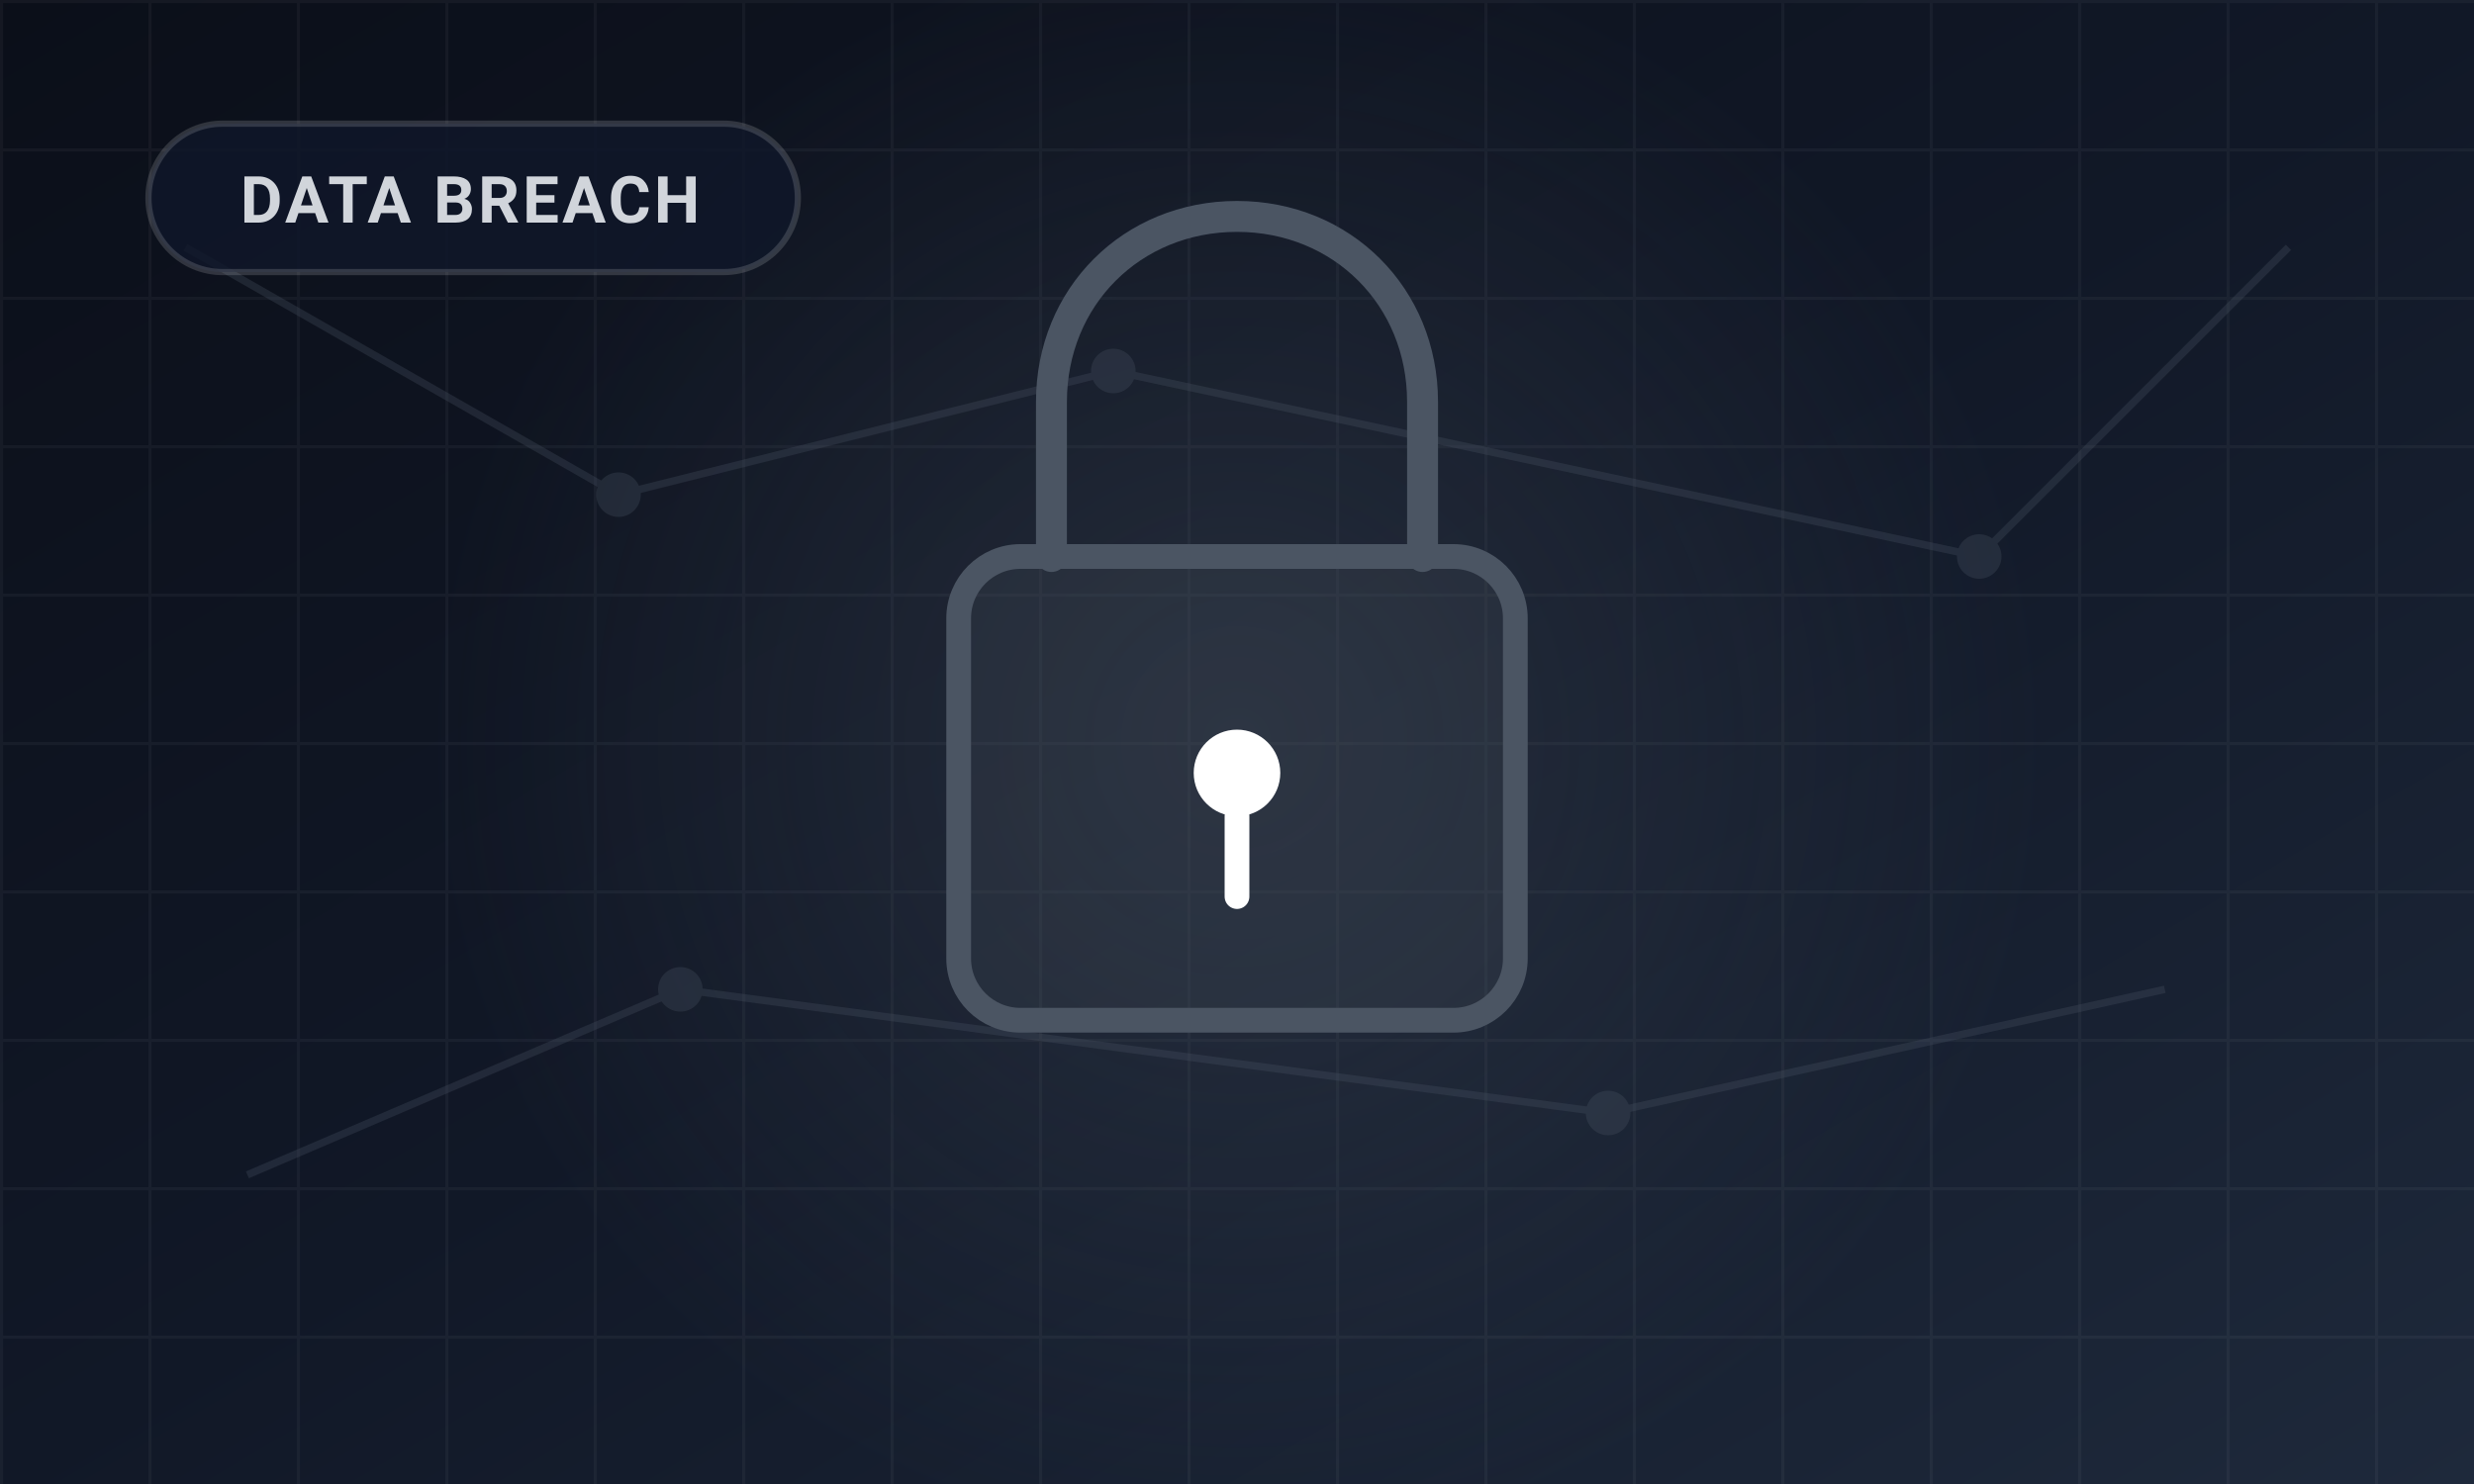
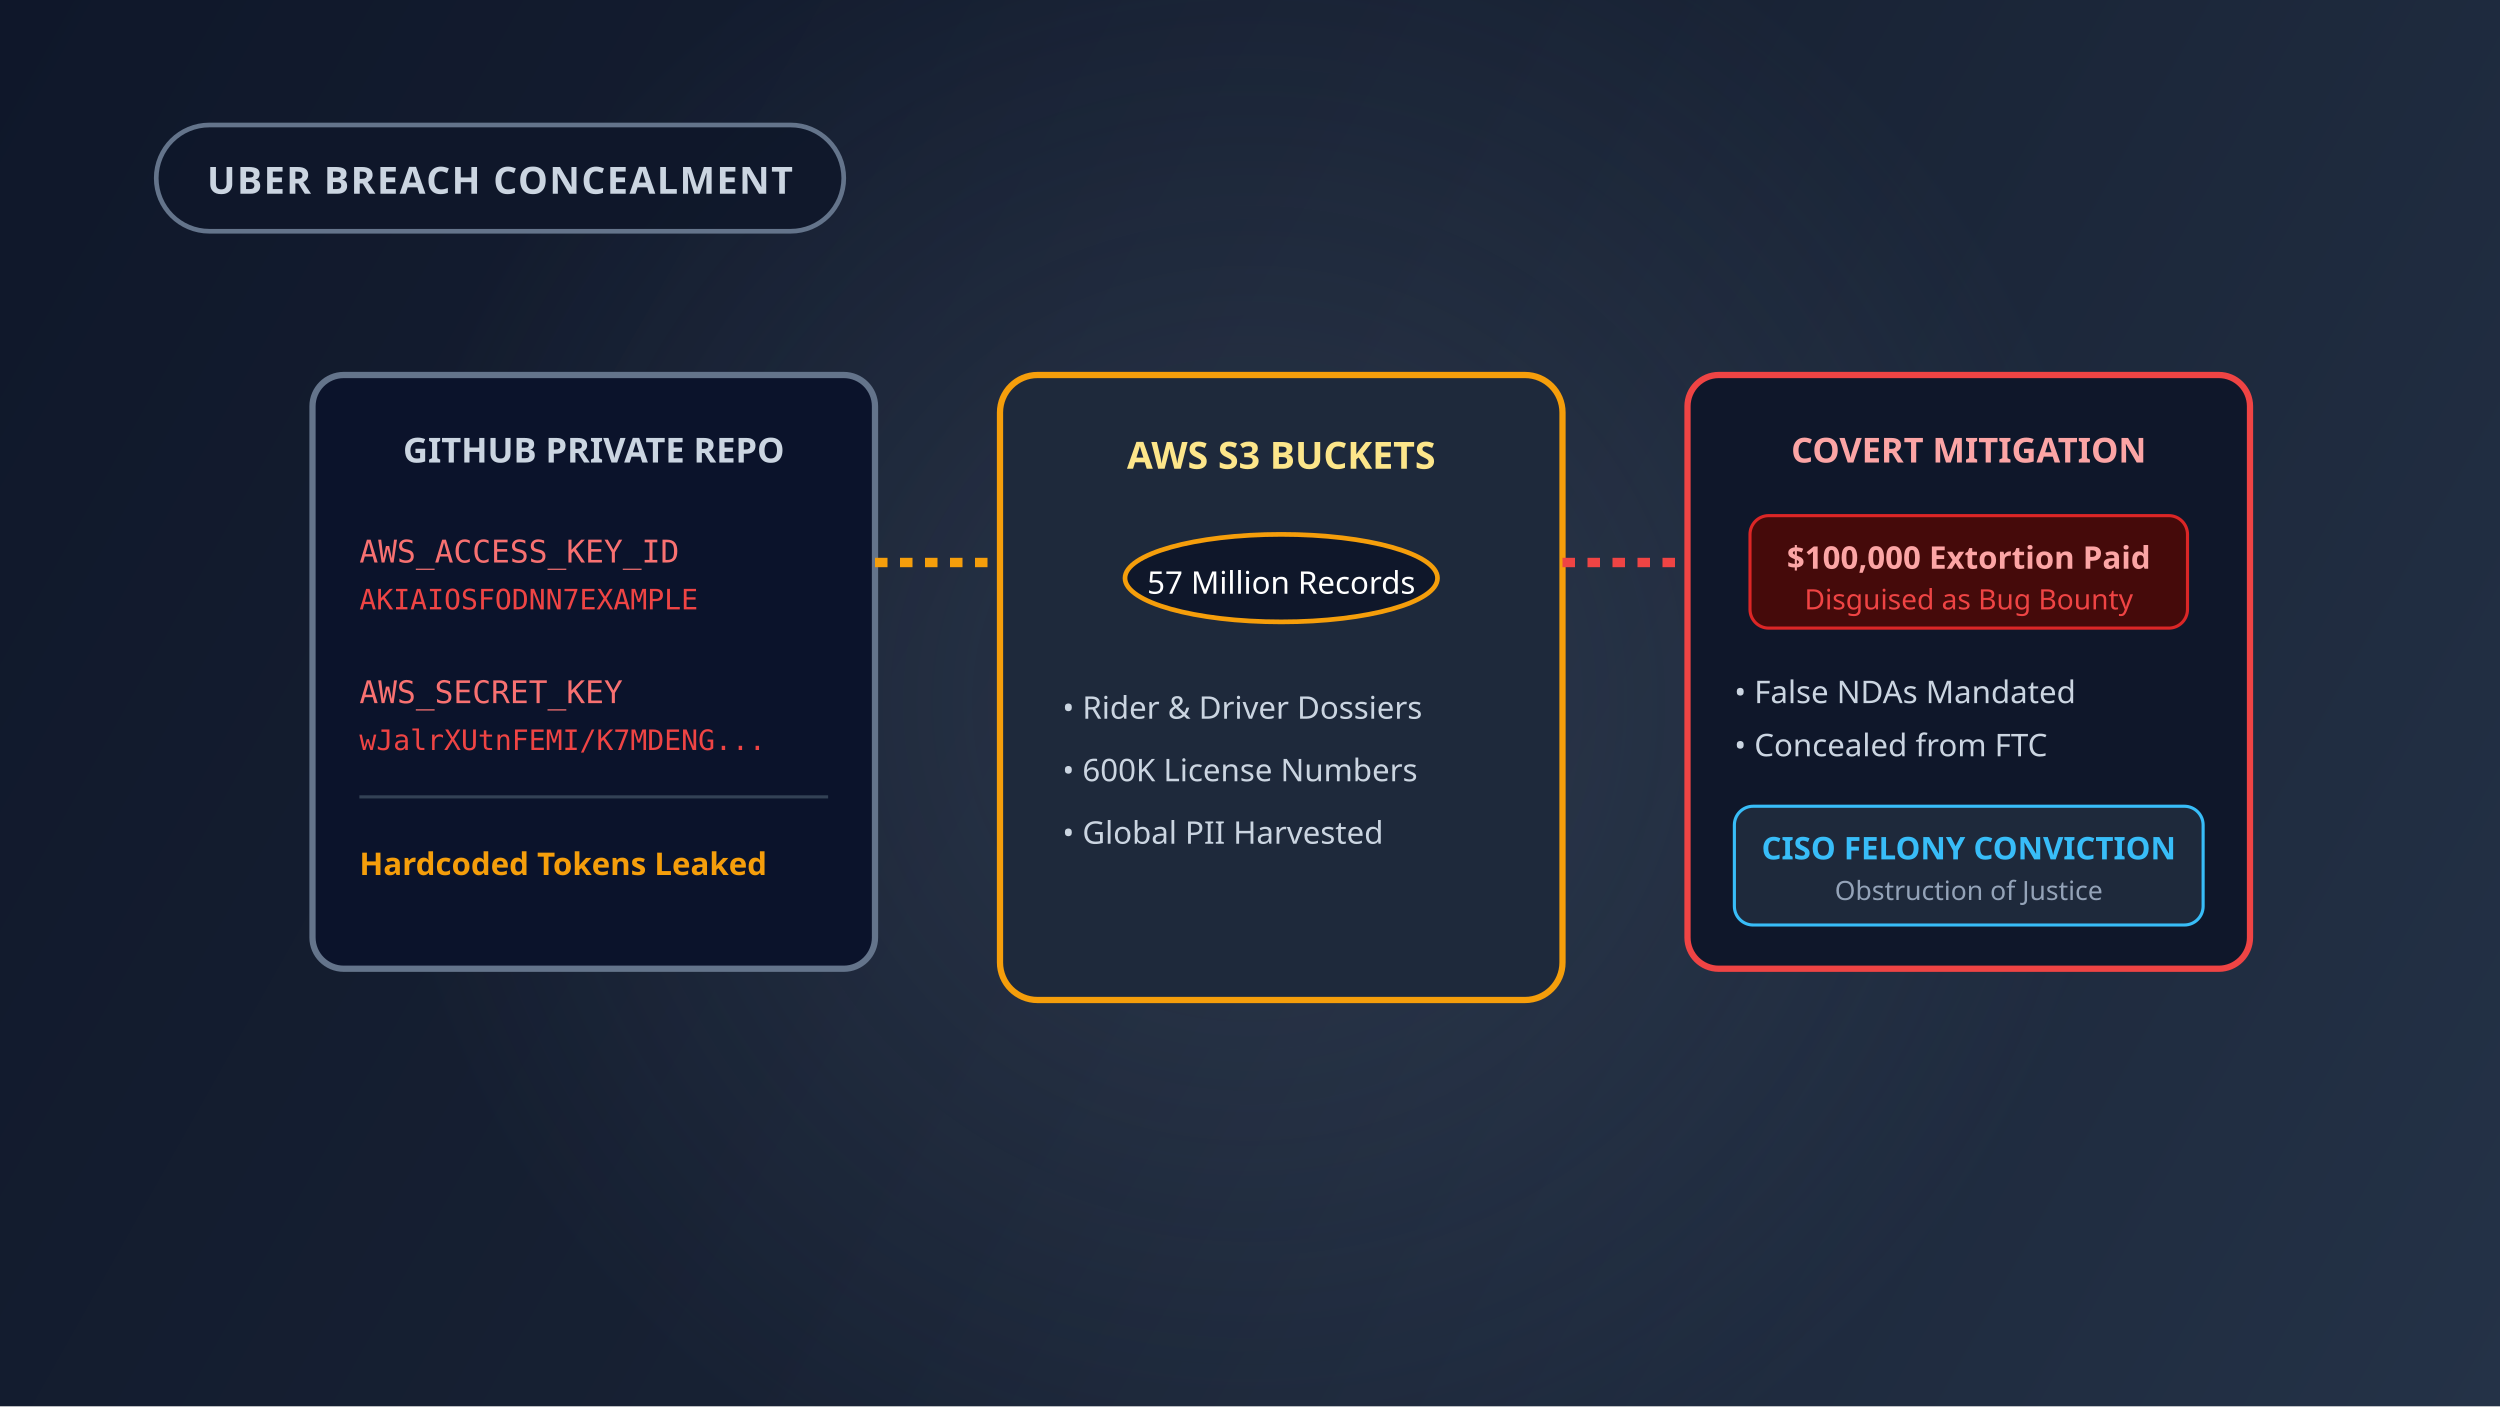
- <svg xmlns="http://www.w3.org/2000/svg" viewBox="0 0 400 240" fill="none" width="100%" height="100%">
+ <svg xmlns="http://www.w3.org/2000/svg" viewBox="0 0 800 450" fill="none" width="100%" height="100%">
  <defs>
-     <linearGradient id="bgGrad_4B5563" x1="0%" y1="0%" x2="100%" y2="100%">
-       <stop offset="0%" stop-color="#0B0F19" />
-       <stop offset="50%" stop-color="#111827" />
-       <stop offset="100%" stop-color="#1E293B" />
+     <linearGradient id="uberBg" x1="0" y1="0" x2="800" y2="450" gradientUnits="userSpaceOnUse">
+       <stop offset="0%" stop-color="#0F172A" />
+       <stop offset="50%" stop-color="#182234" />
+       <stop offset="100%" stop-color="#243247" />
    </linearGradient>
-     <radialGradient id="glow_4B5563" cx="50%" cy="50%" r="50%">
-       <stop offset="0%" stop-color="#4B5563" stop-opacity="0.35" />
-       <stop offset="100%" stop-color="#4B5563" stop-opacity="0" />
+     <radialGradient id="uberGlow" cx="400" cy="225" r="280" gradientUnits="userSpaceOnUse">
+       <stop offset="0%" stop-color="#64748B" stop-opacity="0.25" />
+       <stop offset="100%" stop-color="#64748B" stop-opacity="0" />
    </radialGradient>
-     <pattern id="grid" width="24" height="24" patternUnits="userSpaceOnUse">
-       <path d="M 24 0 L 0 0 0 24" fill="none" stroke="rgba(255, 255, 255, 0.04)" stroke-width="1" />
-     </pattern>
  </defs>
-   <rect width="400" height="240" fill="url(#bgGrad_4B5563)" />
-   <rect width="400" height="240" fill="url(#grid)" />
-   <circle cx="200" cy="120" r="130" fill="url(#glow_4B5563)" />
-   <g opacity="0.3" stroke="#4B5563" stroke-width="1.2">
-     <line x1="30" y1="40" x2="100" y2="80" />
-     <line x1="100" y1="80" x2="180" y2="60" />
-     <line x1="180" y1="60" x2="320" y2="90" />
-     <line x1="320" y1="90" x2="370" y2="40" />
-     <line x1="40" y1="190" x2="110" y2="160" />
-     <line x1="110" y1="160" x2="260" y2="180" />
-     <line x1="260" y1="180" x2="350" y2="160" />
-     <circle cx="100" cy="80" r="3" fill="#4B5563" />
-     <circle cx="180" cy="60" r="3" fill="#4B5563" />
-     <circle cx="320" cy="90" r="3" fill="#4B5563" />
-     <circle cx="110" cy="160" r="3" fill="#4B5563" />
-     <circle cx="260" cy="180" r="3" fill="#4B5563" />
+   <rect width="800" height="450" fill="url(#uberBg)" />
+   <circle cx="400" cy="225" r="280" fill="url(#uberGlow)" />
+   <g transform="translate(100, 110)">
+     <rect x="0" y="10" width="180" height="190" rx="10" fill="#0B132B" stroke="#64748B" stroke-width="2" />
+     <text x="90" y="38" fill="#CBD5E1" font-family="sans-serif" font-size="11" font-weight="800" text-anchor="middle">GITHUB PRIVATE REPO</text>
+     <text x="15" y="70" fill="#F87171" font-family="monospace" font-size="10">AWS_ACCESS_KEY_ID</text>
+     <text x="15" y="85" fill="#EF4444" font-family="monospace" font-size="9">AKIAIOSFODNN7EXAMPLE</text>
+     <text x="15" y="115" fill="#F87171" font-family="monospace" font-size="10">AWS_SECRET_KEY</text>
+     <text x="15" y="130" fill="#EF4444" font-family="monospace" font-size="9">wJalrXUtnFEMI/K7MDENG...</text>
+     <line x1="15" y1="145" x2="165" y2="145" stroke="#334155" stroke-width="1" />
+     <text x="15" y="170" fill="#F59E0B" font-family="sans-serif" font-size="10" font-weight="700">Hardcoded Tokens Leaked</text>
  </g>
-   <g transform="translate(80, 0)">
-     <rect x="75" y="90" width="90" height="75" rx="10" fill="#4B5563" fill-opacity="0.2" stroke="#4B5563" stroke-width="4" />
-     <path d="M90 90 V65 C90 48 103 35 120 35 C137 35 150 48 150 65 V90" stroke="#4B5563" stroke-width="5" fill="none" stroke-linecap="round" />
-     <circle cx="120" cy="125" r="7" fill="#FFFFFF" />
-     <path d="M120 132 V145" stroke="#FFFFFF" stroke-width="4" stroke-linecap="round" />
+   <g transform="translate(320, 100)">
+     <rect x="0" y="20" width="180" height="200" rx="12" fill="#1E293B" stroke="#F59E0B" stroke-width="2" />
+     <text x="90" y="50" fill="#FDE68A" font-family="sans-serif" font-size="12" font-weight="800" text-anchor="middle">AWS S3 BUCKETS</text>
+     <ellipse cx="90" cy="85" rx="50" ry="14" fill="#0F172A" stroke="#F59E0B" stroke-width="1.5" />
+     <text x="90" y="90" fill="#FFFFFF" font-family="sans-serif" font-size="10" text-anchor="middle">57 Million Records</text>
+     <text x="20" y="130" fill="#CBD5E1" font-family="sans-serif" font-size="10">• Rider &amp; Driver Dossiers</text>
+     <text x="20" y="150" fill="#CBD5E1" font-family="sans-serif" font-size="10">• 600K License Numbers</text>
+     <text x="20" y="170" fill="#CBD5E1" font-family="sans-serif" font-size="10">• Global PII Harvested</text>
  </g>
-   <rect x="24" y="20" width="105" height="24" rx="12" fill="rgba(15, 23, 42, 0.8)" stroke="rgba(255, 255, 255, 0.15)" stroke-width="1" />
-   <text x="76" y="36" fill="#D1D5DB" font-family="-apple-system, BlinkMacSystemFont, 'Segoe UI', Roboto, sans-serif" font-size="10.5" font-weight="700" text-anchor="middle" letter-spacing="0.5">DATA BREACH</text>
+   <g transform="translate(540, 110)">
+     <rect x="0" y="10" width="180" height="190" rx="10" fill="#0F172A" stroke="#EF4444" stroke-width="2" />
+     <text x="90" y="38" fill="#FCA5A5" font-family="sans-serif" font-size="11" font-weight="800" text-anchor="middle">COVERT MITIGATION</text>
+     <rect x="20" y="55" width="140" height="36" rx="6" fill="#450A0A" stroke="#DC2626" stroke-width="1" />
+     <text x="90" y="72" fill="#FCA5A5" font-family="sans-serif" font-size="10" font-weight="700" text-anchor="middle">$100,000 Extortion Paid</text>
+     <text x="90" y="85" fill="#EF4444" font-family="sans-serif" font-size="9" text-anchor="middle">Disguised as Bug Bounty</text>
+     <text x="15" y="115" fill="#CBD5E1" font-family="sans-serif" font-size="10">• False NDAs Mandated</text>
+     <text x="15" y="132" fill="#CBD5E1" font-family="sans-serif" font-size="10">• Concealed from FTC</text>
+     <rect x="15" y="148" width="150" height="38" rx="6" fill="#1E293B" stroke="#38BDF8" stroke-width="1" />
+     <text x="90" y="165" fill="#38BDF8" font-family="sans-serif" font-size="10" font-weight="800" text-anchor="middle">CISO FELONY CONVICTION</text>
+     <text x="90" y="178" fill="#94A3B8" font-family="sans-serif" font-size="8.5" text-anchor="middle">Obstruction of Justice</text>
+   </g>
+   <path d="M280 180 L320 180" stroke="#F59E0B" stroke-width="3" stroke-dasharray="4 4" />
+   <path d="M500 180 L540 180" stroke="#EF4444" stroke-width="3" stroke-dasharray="4 4" />
+   <rect x="50" y="40" width="220" height="34" rx="17" fill="rgba(15,23,42,0.85)" stroke="#64748B" stroke-width="1.5" />
+   <text x="160" y="62" fill="#CBD5E1" font-family="sans-serif" font-size="12" font-weight="700" text-anchor="middle" letter-spacing="0.5">UBER BREACH CONCEALMENT</text>
</svg>
